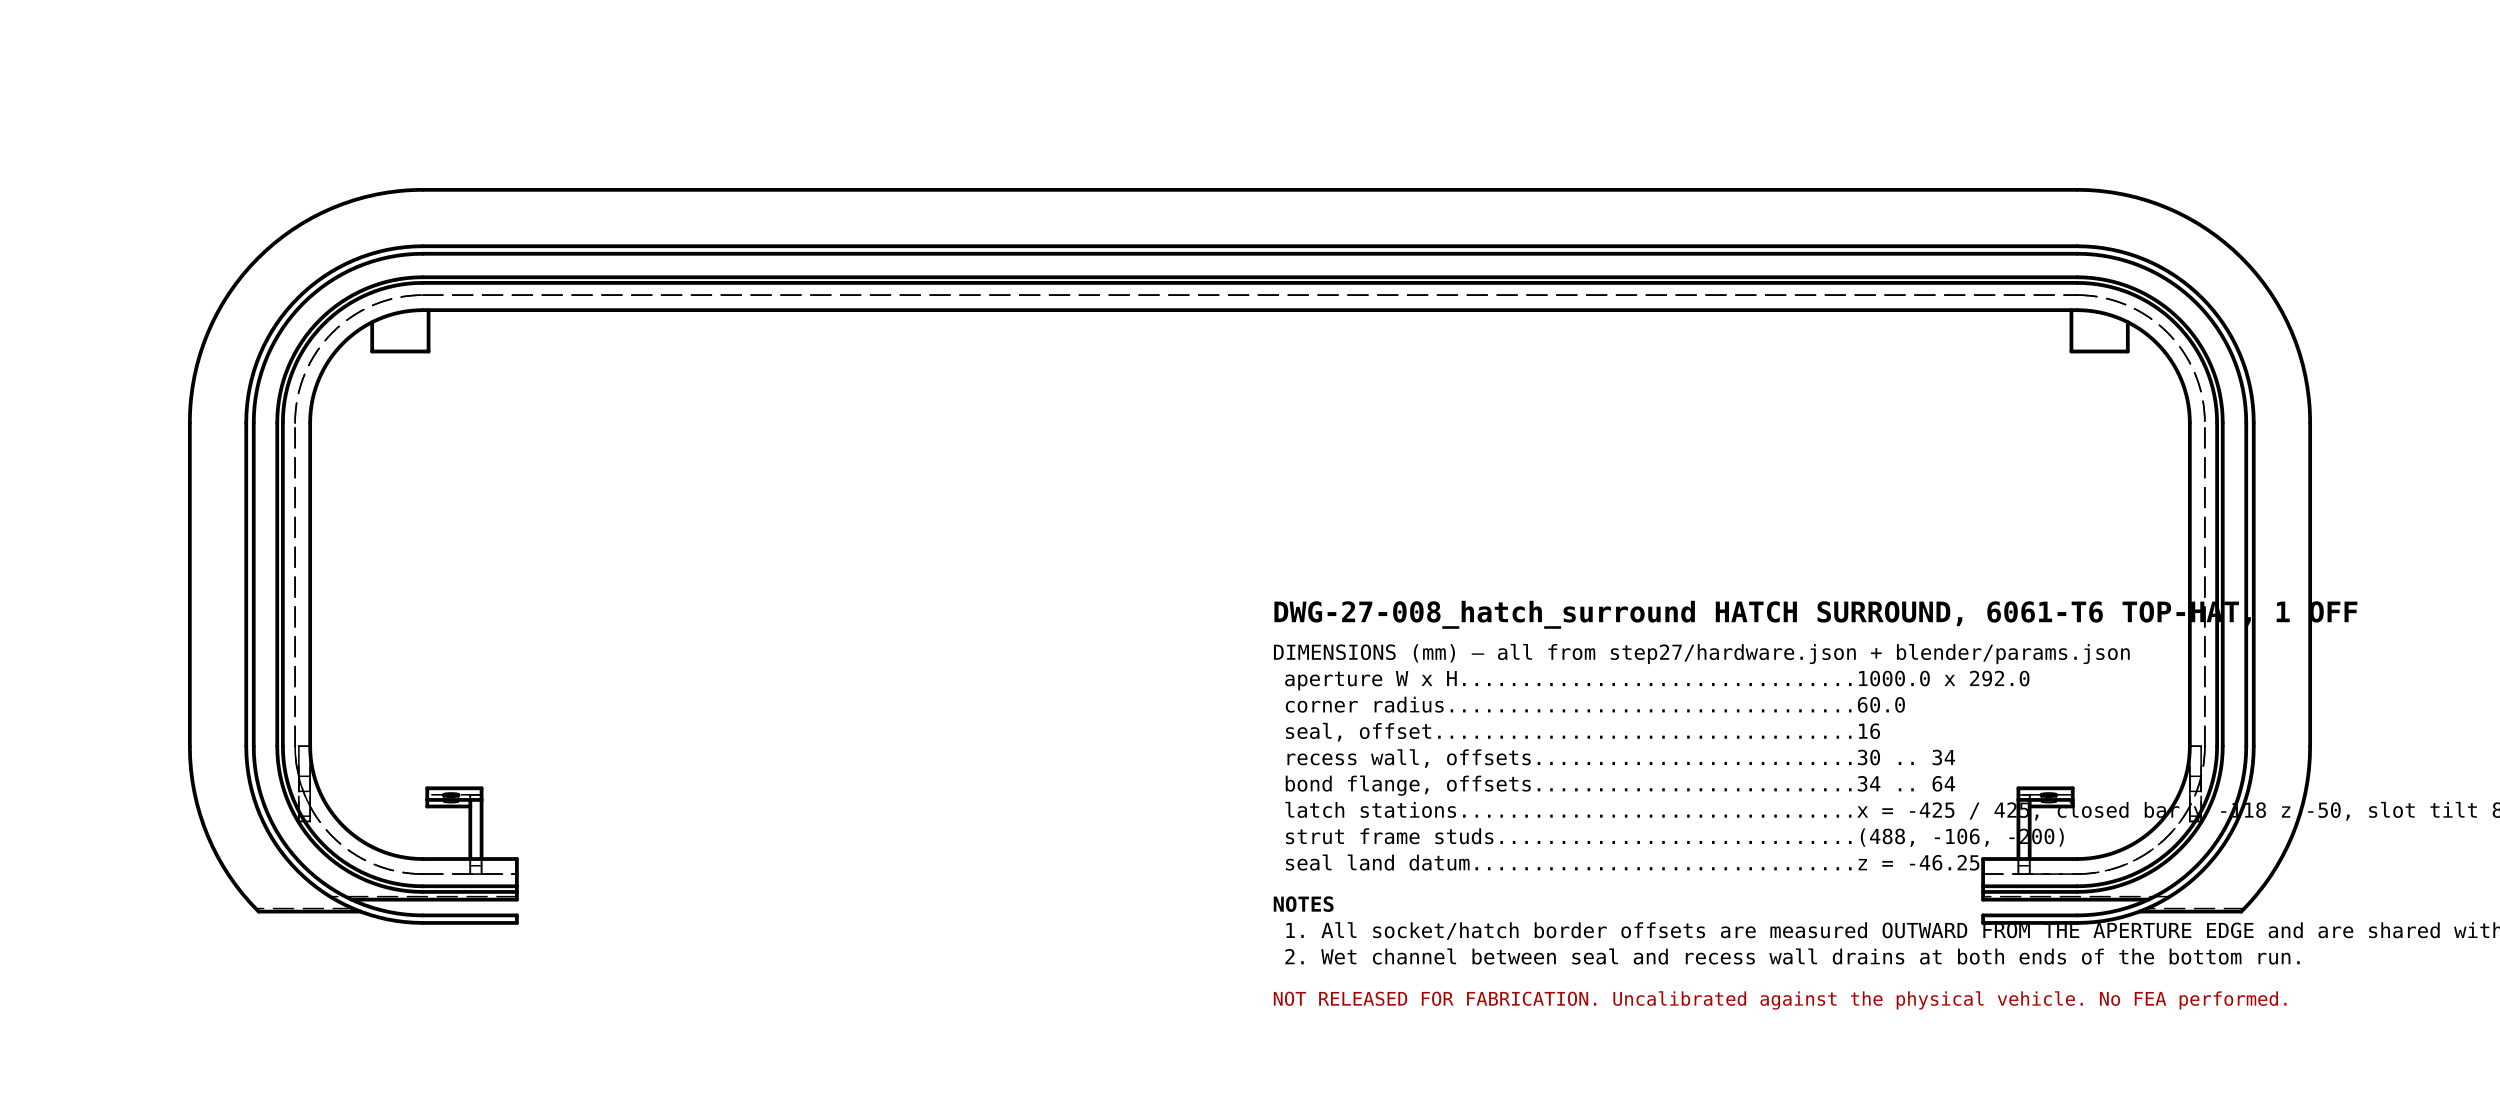
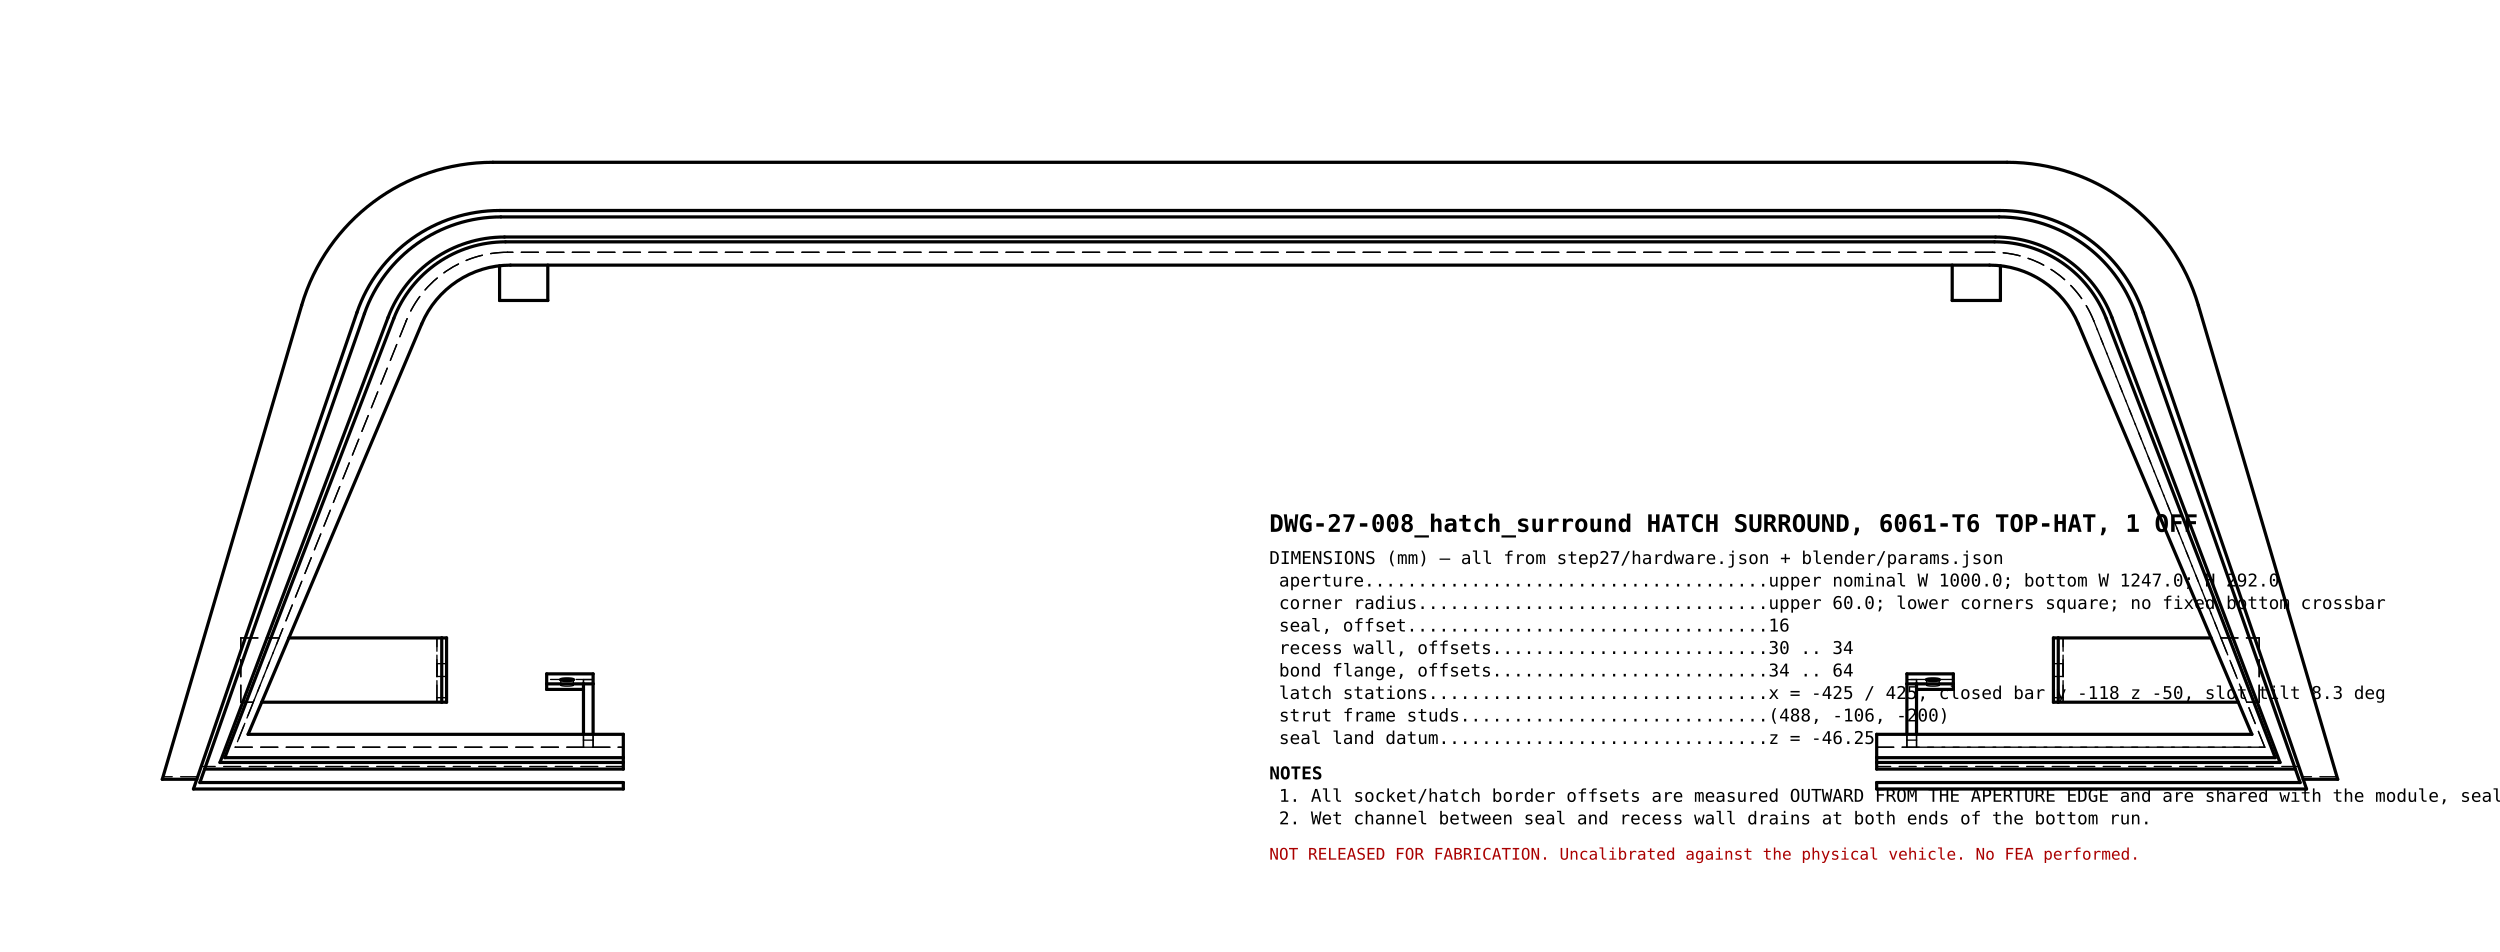
- <svg xmlns="http://www.w3.org/2000/svg" width="399.0mm" height="177.6mm" viewBox="-665.0 -311.0 1330.0 592.0" version="1.1">
+ <svg xmlns="http://www.w3.org/2000/svg" width="466.743mm" height="177.6mm" viewBox="-777.906 -311.0 1555.812 592.0" version="1.1">
  <g transform="scale(1,-1)" stroke-linecap="round">
    <g fill="none" stroke="rgb(0,0,0)" stroke-width="2.0" id="outline">
-       <line x1="477.95" y1="-167.607" x2="390.0" y2="-167.607" />
-       <line x1="527.39" y1="-173.971" x2="473.122" y2="-173.971" />
-       <line x1="390.0" y1="-180.0" x2="440.0" y2="-180.0" />
+       <line x1="-555.783" y1="116.502" x2="-657.5" y2="-180.0" />
+       <path d="M -466.87,180.0 A 94.0,94.0 0.0 0,1 -555.783,116.502" />
+       <line x1="466.87" y1="180.0" x2="-466.87" y2="180.0" />
+       <path d="M 555.783,116.502 A 94.0,94.0 0.0 0,1 466.87,180.0" />
+       <line x1="657.5" y1="-180.0" x2="555.783" y2="116.502" />
+       <line x1="390.0" y1="-180.0" x2="657.5" y2="-180.0" />
+       <line x1="390.0" y1="-180.0" x2="390.0" y2="-176.0" />
+       <line x1="653.5" y1="-176.0" x2="390.0" y2="-176.0" />
+       <line x1="551.123" y1="115.796" x2="653.5" y2="-176.0" />
+       <path d="M 466.198,176.0 A 90.0,90.0 0.0 0,0 551.123,115.796" />
+       <line x1="-466.198" y1="176.0" x2="466.198" y2="176.0" />
+       <path d="M -551.123,115.796 A 90.0,90.0 0.0 0,0 -466.198,176.0" />
+       <line x1="-653.5" y1="-176.0" x2="-551.123" y2="115.796" />
+       <line x1="-390.0" y1="-176.0" x2="-653.5" y2="-176.0" />
+       <line x1="-390.0" y1="-180.0" x2="-390.0" y2="-176.0" />
+       <line x1="-657.5" y1="-180.0" x2="-390.0" y2="-180.0" />
+       <line x1="650.555" y1="-167.607" x2="390.0" y2="-167.607" />
+       <line x1="676.906" y1="-173.971" x2="655.432" y2="-173.971" />
+       <line x1="-655.432" y1="-173.971" x2="-676.906" y2="-173.971" />
+       <line x1="-390.0" y1="-167.607" x2="-650.555" y2="-167.607" />
+       <path d="M -590.176,120.981 A 124.0,124.0 180.0 0,0 -471.212,210.0" />
+       <line x1="471.212" y1="210.0" x2="-471.212" y2="210.0" />
+       <path d="M 471.212,210.0 A 124.0,124.0 180.0 0,0 590.176,120.981" />
+       <line x1="676.906" y1="-173.971" x2="590.176" y2="120.981" />
+       <line x1="-590.176" y1="120.981" x2="-676.906" y2="-173.971" />
      <line x1="390.0" y1="-167.607" x2="390.0" y2="-163.5" />
+       <line x1="-390.0" y1="-167.607" x2="-390.0" y2="-163.5" />
      <line x1="390.0" y1="-163.5" x2="390.0" y2="-160.5" />
      <line x1="390.0" y1="-160.5" x2="390.0" y2="-146.0" />
-       <line x1="-390.0" y1="-167.607" x2="-390.0" y2="-163.5" />
      <line x1="-390.0" y1="-163.5" x2="-390.0" y2="-160.5" />
      <line x1="-390.0" y1="-160.5" x2="-390.0" y2="-146.0" />
-       <line x1="-473.122" y1="-173.971" x2="-527.39" y2="-173.971" />
-       <line x1="-390.0" y1="-167.607" x2="-477.95" y2="-167.607" />
-       <line x1="-440.0" y1="-180.0" x2="-390.0" y2="-180.0" />
-       <line x1="-564.0" y1="-86.0" x2="-564.0" y2="86.0" />
-       <path d="M -564.0,86.0 A 124.0,124.0 180.0 0,0 -440.0,210.0" />
-       <line x1="-440.0" y1="210.0" x2="440.0" y2="210.0" />
-       <path d="M 440.0,210.0 A 124.0,124.0 180.0 0,0 564.0,86.0" />
-       <line x1="564.0" y1="-86.0" x2="564.0" y2="86.0" />
-       <path d="M 564.0,-86.0 A 124.0,124.0 180.0 0,0 527.39,-173.971" />
-       <path d="M -527.39,-173.971 A 124.0,124.0 180.0 0,0 -564.0,-86.0" />
-       <line x1="390.0" y1="-180.0" x2="390.0" y2="-176.0" />
-       <line x1="440.0" y1="-176.0" x2="390.0" y2="-176.0" />
-       <path d="M 530.0,-86.0 A 90.0,90.0 0.0 0,0 440.0,-176.0" />
-       <path d="M 440.0,-180.0 A 94.0,94.0 0.0 0,1 534.0,-86.0" />
-       <line x1="-534.0" y1="-86.0" x2="-534.0" y2="86.0" />
-       <path d="M -440.0,180.0 A 94.0,94.0 0.0 0,1 -534.0,86.0" />
-       <line x1="-440.0" y1="180.0" x2="440.0" y2="180.0" />
-       <path d="M 534.0,86.0 A 94.0,94.0 0.0 0,1 440.0,180.0" />
-       <line x1="534.0" y1="-86.0" x2="534.0" y2="86.0" />
-       <line x1="530.0" y1="86.0" x2="530.0" y2="-86.0" />
-       <path d="M 440.0,176.0 A 90.0,90.0 0.0 0,0 530.0,86.0" />
-       <line x1="440.0" y1="176.0" x2="-440.0" y2="176.0" />
-       <path d="M -530.0,86.0 A 90.0,90.0 0.0 0,0 -440.0,176.0" />
-       <line x1="-530.0" y1="86.0" x2="-530.0" y2="-86.0" />
-       <path d="M -440.0,-176.0 A 90.0,90.0 0.0 0,0 -530.0,-86.0" />
-       <line x1="-390.0" y1="-176.0" x2="-440.0" y2="-176.0" />
-       <line x1="-390.0" y1="-180.0" x2="-390.0" y2="-176.0" />
-       <path d="M -534.0,-86.0 A 94.0,94.0 0.0 0,1 -440.0,-180.0" />
-       <line x1="390.0" y1="-163.5" x2="440.0" y2="-163.5" />
-       <line x1="-517.5" y1="-86.0" x2="-517.5" y2="86.0" />
-       <path d="M -440.0,163.5 A 77.5,77.5 0.0 0,1 -517.5,86.0" />
-       <line x1="-440.0" y1="163.5" x2="440.0" y2="163.5" />
-       <path d="M 517.5,86.0 A 77.5,77.5 0.0 0,1 440.0,163.5" />
-       <line x1="517.5" y1="-86.0" x2="517.5" y2="86.0" />
-       <path d="M 440.0,-163.5 A 77.5,77.5 0.0 0,1 517.5,-86.0" />
-       <line x1="440.0" y1="-160.5" x2="390.0" y2="-160.5" />
-       <path d="M 514.5,-86.0 A 74.5,74.5 0.0 0,0 440.0,-160.5" />
-       <line x1="514.5" y1="86.0" x2="514.5" y2="-86.0" />
-       <path d="M 440.0,160.5 A 74.5,74.5 0.0 0,0 514.5,86.0" />
-       <line x1="440.0" y1="160.5" x2="-440.0" y2="160.5" />
-       <path d="M -514.5,86.0 A 74.5,74.5 0.0 0,0 -440.0,160.5" />
-       <line x1="-514.5" y1="86.0" x2="-514.5" y2="-86.0" />
-       <path d="M -440.0,-160.5 A 74.5,74.5 0.0 0,0 -514.5,-86.0" />
-       <line x1="-390.0" y1="-160.5" x2="-440.0" y2="-160.5" />
-       <line x1="-440.0" y1="-163.5" x2="-390.0" y2="-163.5" />
-       <path d="M -517.5,-86.0 A 77.5,77.5 0.0 0,1 -440.0,-163.5" />
-       <line x1="440.0" y1="-146.0" x2="390.0" y2="-146.0" />
-       <path d="M 500.0,-86.0 A 60.0,60.0 180.0 0,0 440.0,-146.0" />
-       <line x1="500.0" y1="86.0" x2="500.0" y2="-86.0" />
-       <path d="M 440.0,146.0 A 60.0,60.0 180.0 0,0 500.0,86.0" />
-       <line x1="440.0" y1="146.0" x2="-440.0" y2="146.0" />
-       <path d="M -500.0,86.0 A 60.0,60.0 180.0 0,0 -440.0,146.0" />
-       <line x1="-500.0" y1="86.0" x2="-500.0" y2="-86.0" />
-       <path d="M -440.0,-146.0 A 60.0,60.0 180.0 0,0 -500.0,-86.0" />
-       <line x1="-390.0" y1="-146.0" x2="-440.0" y2="-146.0" />
+       <line x1="390.0" y1="-163.5" x2="641.0" y2="-163.5" />
+       <line x1="641.0" y1="-163.5" x2="536.428" y2="113.382" />
+       <path d="M 536.428,113.382 A 77.5,77.5 0.0 0,1 463.927,163.5" />
+       <line x1="463.927" y1="163.5" x2="-463.927" y2="163.5" />
+       <path d="M -463.927,163.5 A 77.5,77.5 0.0 0,1 -536.428,113.382" />
+       <line x1="-536.428" y1="113.382" x2="-641.0" y2="-163.5" />
+       <line x1="-641.0" y1="-163.5" x2="-390.0" y2="-163.5" />
+       <line x1="638.0" y1="-160.5" x2="390.0" y2="-160.5" />
+       <line x1="532.871" y1="112.751" x2="638.0" y2="-160.5" />
+       <path d="M 463.339,160.5 A 74.5,74.5 0.0 0,0 532.871,112.751" />
+       <line x1="-463.339" y1="160.5" x2="463.339" y2="160.5" />
+       <path d="M -532.871,112.751 A 74.5,74.5 0.0 0,0 -463.339,160.5" />
+       <line x1="-638.0" y1="-160.5" x2="-532.871" y2="112.751" />
+       <line x1="-390.0" y1="-160.5" x2="-638.0" y2="-160.5" />
+       <line x1="623.5" y1="-146.0" x2="390.0" y2="-146.0" />
+       <line x1="515.492" y1="109.372" x2="623.5" y2="-146.0" />
+       <path d="M 460.231,146.0 A 60.0,60.0 180.0 0,0 515.492,109.372" />
+       <line x1="-460.231" y1="146.0" x2="460.231" y2="146.0" />
+       <path d="M -515.492,109.372 A 60.0,60.0 180.0 0,0 -460.231,146.0" />
+       <line x1="-623.5" y1="-146.0" x2="-515.492" y2="109.372" />
+       <line x1="-390.0" y1="-146.0" x2="-623.5" y2="-146.0" />
      <line x1="408.8" y1="-108.377" x2="408.8" y2="-114.573" />
      <line x1="408.8" y1="-114.573" x2="408.8" y2="-146.0" />
+       <line x1="414.8" y1="-114.573" x2="408.8" y2="-114.573" />
      <line x1="414.8" y1="-114.573" x2="414.8" y2="-146.0" />
      <line x1="-414.8" y1="-114.573" x2="-414.8" y2="-146.0" />
      <line x1="-408.8" y1="-108.377" x2="-408.8" y2="-114.573" />
      <line x1="-408.8" y1="-114.573" x2="-408.8" y2="-146.0" />
-       <line x1="414.8" y1="-114.573" x2="408.8" y2="-114.573" />
+       <line x1="-408.8" y1="-114.573" x2="-414.8" y2="-114.573" />
+       <line x1="503.0" y1="-126.0" x2="615.041" y2="-126.0" />
+       <line x1="500.0" y1="-126.0" x2="503.0" y2="-126.0" />
+       <line x1="503.0" y1="-86.0" x2="598.123" y2="-86.0" />
+       <line x1="503.0" y1="-126.0" x2="503.0" y2="-86.0" />
+       <line x1="500.0" y1="-86.0" x2="503.0" y2="-86.0" />
+       <line x1="467.0" y1="124.0" x2="467.0" y2="145.617" />
+       <line x1="437.0" y1="124.0" x2="467.0" y2="124.0" />
+       <line x1="437.0" y1="124.0" x2="437.0" y2="146.0" />
+       <line x1="-437.0" y1="124.0" x2="-437.0" y2="146.0" />
+       <line x1="-467.0" y1="124.0" x2="-467.0" y2="145.617" />
+       <line x1="-467.0" y1="124.0" x2="-437.0" y2="124.0" />
+       <line x1="-598.123" y1="-86.0" x2="-503.0" y2="-86.0" />
+       <line x1="-503.0" y1="-86.0" x2="-500.0" y2="-86.0" />
+       <line x1="-503.0" y1="-126.0" x2="-503.0" y2="-86.0" />
+       <line x1="-615.041" y1="-126.0" x2="-503.0" y2="-126.0" />
+       <line x1="-503.0" y1="-126.0" x2="-500.0" y2="-126.0" />
      <line x1="408.8" y1="-108.377" x2="437.7" y2="-108.377" />
      <line x1="437.7" y1="-114.573" x2="414.8" y2="-114.573" />
      <line x1="437.7" y1="-108.377" x2="437.7" y2="-114.573" />
      <path d="M 421.1,-111.993 A 3.9,0.565 0.0 0,1 428.9,-111.993" />
      <path d="M 428.9,-111.993 A 3.9,0.565 0.0 0,1 421.1,-111.993" />
      <line x1="437.7" y1="-118.036" x2="414.8" y2="-118.036" />
      <line x1="437.7" y1="-118.036" x2="437.7" y2="-114.573" />
-       <line x1="467.0" y1="124.0" x2="467.0" y2="139.582" />
-       <line x1="437.0" y1="124.0" x2="467.0" y2="124.0" />
-       <line x1="437.0" y1="124.0" x2="437.0" y2="146.0" />
-       <line x1="-437.0" y1="124.0" x2="-437.0" y2="146.0" />
-       <line x1="-467.0" y1="124.0" x2="-437.0" y2="124.0" />
-       <line x1="-467.0" y1="124.0" x2="-467.0" y2="139.582" />
      <line x1="-414.8" y1="-118.036" x2="-437.7" y2="-118.036" />
-       <line x1="-408.8" y1="-114.573" x2="-414.8" y2="-114.573" />
      <line x1="-437.7" y1="-118.036" x2="-437.7" y2="-114.573" />
      <line x1="-414.8" y1="-114.573" x2="-437.7" y2="-114.573" />
      <line x1="-437.7" y1="-108.377" x2="-408.8" y2="-108.377" />
      <line x1="-437.7" y1="-108.377" x2="-437.7" y2="-114.573" />
      <path d="M -428.9,-111.993 A 3.9,0.565 0.0 0,1 -421.1,-111.993" />
      <path d="M -421.1,-111.993 A 3.9,0.565 0.0 0,1 -428.9,-111.993" />
+       <line x1="500.0" y1="-126.0" x2="500.0" y2="-86.0" />
+       <line x1="-500.0" y1="-126.0" x2="-500.0" y2="-86.0" />
    </g>
    <g fill="none" stroke="rgb(0,0,0)" stroke-width="0.833" id="hidden" stroke-dasharray="10.583 5.292">
-       <line x1="-534.0" y1="-86.0" x2="-534.0" y2="86.0" />
-       <line x1="-534.0" y1="-86.0" x2="-534.0" y2="86.0" />
-       <path d="M -440.0,180.0 A 94.0,94.0 0.0 0,1 -534.0,86.0" />
-       <line x1="-440.0" y1="180.0" x2="440.0" y2="180.0" />
-       <path d="M 534.0,86.0 A 94.0,94.0 0.0 0,1 440.0,180.0" />
-       <line x1="534.0" y1="-86.0" x2="534.0" y2="86.0" />
-       <path d="M 489.356,-166 A 94.0,94.0 0.0 0,1 534.0,-86.0" />
-       <line x1="489.356" y1="-166" x2="390.0" y2="-166" />
+       <line x1="-555.783" y1="116.502" x2="-655.432" y2="-173.971" />
+       <line x1="-655.432" y1="-173.971" x2="-657.5" y2="-180.0" />
+       <path d="M -555.783,116.502 A 94.0,94.0 0.0 0,0 -466.87,180.0" />
+       <line x1="466.87" y1="180.0" x2="-466.87" y2="180.0" />
+       <path d="M 466.87,180.0 A 94.0,94.0 0.0 0,0 555.783,116.502" />
+       <line x1="655.432" y1="-173.971" x2="555.783" y2="116.502" />
+       <line x1="657.5" y1="-180.0" x2="655.432" y2="-173.971" />
+       <line x1="390.0" y1="-176.0" x2="390.0" y2="-180.0" />
+       <line x1="390.0" y1="-176.0" x2="653.5" y2="-176.0" />
+       <line x1="653.5" y1="-176.0" x2="650.555" y2="-167.607" />
+       <line x1="390.0" y1="-166" x2="390.0" y2="-167.607" />
+       <line x1="652.697" y1="-166" x2="390.0" y2="-166" />
+       <line x1="654.88" y1="-172.363" x2="652.697" y2="-166" />
+       <line x1="676.433" y1="-172.363" x2="654.88" y2="-172.363" />
+       <line x1="676.906" y1="-173.971" x2="676.433" y2="-172.363" />
+       <line x1="551.123" y1="115.796" x2="650.555" y2="-167.607" />
+       <path d="M 466.198,176.0 A 90.0,90.0 0.0 0,0 551.123,115.796" />
+       <line x1="-466.198" y1="176.0" x2="466.198" y2="176.0" />
+       <path d="M -551.123,115.796 A 90.0,90.0 0.0 0,0 -466.198,176.0" />
+       <line x1="-650.555" y1="-167.607" x2="-551.123" y2="115.796" />
+       <line x1="-650.555" y1="-167.607" x2="-653.5" y2="-176.0" />
+       <line x1="-653.5" y1="-176.0" x2="-390.0" y2="-176.0" />
+       <line x1="-390.0" y1="-176.0" x2="-390.0" y2="-180.0" />
+       <line x1="-676.433" y1="-172.363" x2="-676.906" y2="-173.971" />
+       <line x1="-654.88" y1="-172.363" x2="-676.433" y2="-172.363" />
+       <line x1="-652.697" y1="-166" x2="-654.88" y2="-172.363" />
+       <line x1="-390.0" y1="-166" x2="-652.697" y2="-166" />
+       <line x1="-390.0" y1="-166" x2="-390.0" y2="-167.607" />
+       <line x1="390.0" y1="-163.5" x2="641.0" y2="-163.5" />
+       <line x1="641.0" y1="-163.5" x2="536.428" y2="113.382" />
+       <path d="M 536.428,113.382 A 77.5,77.5 0.0 0,1 463.927,163.5" />
+       <line x1="463.927" y1="163.5" x2="-463.927" y2="163.5" />
+       <path d="M -463.927,163.5 A 77.5,77.5 0.0 0,1 -536.428,113.382" />
+       <line x1="-536.428" y1="113.382" x2="-641.0" y2="-163.5" />
+       <line x1="-641.0" y1="-163.5" x2="-390.0" y2="-163.5" />
+       <line x1="390.0" y1="-154.0" x2="390.0" y2="-146.0" />
      <line x1="390.0" y1="-166" x2="390.0" y2="-154.0" />
-       <line x1="390.0" y1="-154.0" x2="440.0" y2="-154.0" />
-       <path d="M 508.0,-86.0 A 68.0,68.0 180.0 0,0 440.0,-154.0" />
-       <line x1="508.0" y1="-86.0" x2="508.0" y2="86.0" />
-       <path d="M 440.0,154.0 A 68.0,68.0 180.0 0,0 508.0,86.0" />
-       <line x1="-440.0" y1="154.0" x2="440.0" y2="154.0" />
-       <path d="M -508.0,86.0 A 68.0,68.0 180.0 0,0 -440.0,154.0" />
-       <line x1="-508.0" y1="-86.0" x2="-508.0" y2="86.0" />
-       <path d="M -440.0,-154.0 A 68.0,68.0 180.0 0,0 -508.0,-86.0" />
-       <line x1="-440.0" y1="-154.0" x2="-390.0" y2="-154.0" />
+       <path d="M -466.87,180.0 A 94.0,94.0 0.0 0,1 -555.783,116.502" />
+       <line x1="466.87" y1="180.0" x2="-466.87" y2="180.0" />
+       <path d="M 555.783,116.502 A 94.0,94.0 0.0 0,1 466.87,180.0" />
+       <line x1="652.697" y1="-166" x2="555.783" y2="116.502" />
+       <line x1="390.0" y1="-154.0" x2="631.5" y2="-154.0" />
+       <line x1="631.5" y1="-154.0" x2="525.119" y2="111.308" />
+       <path d="M 525.119,111.308 A 68.0,68.0 0.0 0,1 462.003,154.0" />
+       <line x1="462.003" y1="154.0" x2="-462.003" y2="154.0" />
+       <path d="M -462.003,154.0 A 68.0,68.0 0.0 0,1 -525.119,111.308" />
+       <line x1="-525.119" y1="111.308" x2="-631.5" y2="-154.0" />
+       <line x1="-631.5" y1="-154.0" x2="-390.0" y2="-154.0" />
      <line x1="-390.0" y1="-166" x2="-390.0" y2="-154.0" />
-       <line x1="-390.0" y1="-166" x2="-489.356" y2="-166" />
-       <path d="M -534.0,-86.0 A 94.0,94.0 0.0 0,1 -489.356,-166" />
-       <path d="M -534.0,86.0 A 94.0,94.0 0.0 0,0 -440.0,180.0" />
-       <line x1="-564.0" y1="-86.0" x2="-564.0" y2="86.0" />
-       <path d="M -564.0,86.0 A 124.0,124.0 180.0 0,0 -440.0,210.0" />
-       <line x1="-440.0" y1="210.0" x2="440.0" y2="210.0" />
-       <path d="M 440.0,210.0 A 124.0,124.0 180.0 0,0 564.0,86.0" />
-       <line x1="564.0" y1="-86.0" x2="564.0" y2="86.0" />
-       <path d="M 564.0,-86.0 A 124.0,124.0 180.0 0,0 528.98,-172.363" />
-       <line x1="528.98" y1="-172.363" x2="477.113" y2="-172.363" />
-       <path d="M 534.0,-86.0 A 94.0,94.0 0.0 0,0 477.113,-172.363" />
-       <line x1="534.0" y1="-86.0" x2="534.0" y2="86.0" />
-       <path d="M 440.0,180.0 A 94.0,94.0 0.0 0,0 534.0,86.0" />
-       <line x1="-440.0" y1="180.0" x2="440.0" y2="180.0" />
-       <path d="M -477.113,-172.363 A 94.0,94.0 0.0 0,0 -534.0,-86.0" />
-       <line x1="-477.113" y1="-172.363" x2="-528.98" y2="-172.363" />
-       <path d="M -528.98,-172.363 A 124.0,124.0 180.0 0,0 -564.0,-86.0" />
-       <path d="M -489.356,-166 L -488.514,-166.513 L -487.666,-167.018 L -486.814,-167.514 L -485.956,-168.001 L -485.092,-168.478 L -484.224,-168.947 L -483.352,-169.407 L -482.474,-169.857 L -481.591,-170.298 L -480.704,-170.73 L -479.813,-171.152 L -478.917,-171.565 L -478.017,-171.969 L -477.113,-172.363" />
-       <path d="M 477.113,-172.363 L 478.017,-171.969 L 478.917,-171.565 L 479.813,-171.152 L 480.704,-170.73 L 481.591,-170.298 L 482.474,-169.857 L 483.352,-169.407 L 484.224,-168.947 L 485.092,-168.478 L 485.956,-168.001 L 486.814,-167.514 L 487.666,-167.018 L 488.514,-166.513 L 489.356,-166" />
-       <line x1="390.0" y1="-176.0" x2="390.0" y2="-180.0" />
-       <line x1="390.0" y1="-176.0" x2="440.0" y2="-176.0" />
-       <path d="M 440.0,-176.0 L 442.798,-175.957 L 445.593,-175.826 L 448.383,-175.609 L 451.164,-175.305 L 453.935,-174.915 L 456.692,-174.438 L 459.434,-173.877 L 462.156,-173.23 L 464.857,-172.499 L 467.534,-171.685 L 470.185,-170.787 L 472.806,-169.808 L 475.395,-168.748 L 477.95,-167.607" />
-       <line x1="390.0" y1="-166" x2="390.0" y2="-167.607" />
-       <path d="M 527.39,-173.971 Q 528.192,-173.175 528.98,-172.363" />
-       <path d="M 440.0,-180.0 L 442.418,-179.969 L 444.833,-179.876 L 447.246,-179.72 L 449.654,-179.503 L 452.056,-179.224 L 454.449,-178.883 L 456.833,-178.481 L 459.206,-178.017 L 461.566,-177.493 L 463.912,-176.908 L 466.242,-176.263 L 468.555,-175.558 L 470.849,-174.794 L 473.122,-173.971" />
-       <line x1="390.0" y1="-154.0" x2="390.0" y2="-146.0" />
+       <line x1="-555.783" y1="116.502" x2="-652.697" y2="-166" />
+       <line x1="654.88" y1="-172.363" x2="555.783" y2="116.502" />
+       <path d="M -590.176,120.981 A 124.0,124.0 180.0 0,0 -471.212,210.0" />
+       <line x1="471.212" y1="210.0" x2="-471.212" y2="210.0" />
+       <path d="M 471.212,210.0 A 124.0,124.0 180.0 0,0 590.176,120.981" />
+       <line x1="676.433" y1="-172.363" x2="590.176" y2="120.981" />
+       <path d="M 466.87,180.0 A 94.0,94.0 0.0 0,0 555.783,116.502" />
+       <line x1="466.87" y1="180.0" x2="-466.87" y2="180.0" />
+       <path d="M -555.783,116.502 A 94.0,94.0 0.0 0,0 -466.87,180.0" />
+       <line x1="-555.783" y1="116.502" x2="-654.88" y2="-172.363" />
+       <line x1="-590.176" y1="120.981" x2="-676.433" y2="-172.363" />
+       <line x1="-390.0" y1="-154.0" x2="-390.0" y2="-146.0" />
+       <line x1="638.0" y1="-160.5" x2="390.0" y2="-160.5" />
+       <line x1="532.871" y1="112.751" x2="638.0" y2="-160.5" />
+       <line x1="-390.0" y1="-160.5" x2="-638.0" y2="-160.5" />
+       <line x1="-638.0" y1="-160.5" x2="-532.871" y2="112.751" />
+       <path d="M -532.871,112.751 A 74.5,74.5 0.0 0,0 -463.339,160.5" />
+       <line x1="-463.339" y1="160.5" x2="463.339" y2="160.5" />
+       <path d="M 463.339,160.5 A 74.5,74.5 0.0 0,0 532.871,112.751" />
+       <line x1="408.8" y1="-146.0" x2="390.0" y2="-146.0" />
+       <line x1="414.8" y1="-146.0" x2="408.8" y2="-146.0" />
+       <line x1="623.5" y1="-146.0" x2="414.8" y2="-146.0" />
+       <line x1="408.8" y1="-146.0" x2="408.8" y2="-154.0" />
      <line x1="390.0" y1="-154.0" x2="408.8" y2="-154.0" />
      <line x1="408.8" y1="-154.0" x2="414.8" y2="-154.0" />
-       <line x1="414.8" y1="-154.0" x2="440.0" y2="-154.0" />
-       <path d="M 508.0,-86.0 A 68.0,68.0 180.0 0,0 506.0,-102.371" />
-       <path d="M 506.0,-102.371 A 68.0,68.0 180.0 0,0 500.0,-118.0" />
-       <path d="M 500.0,-118.0 A 68.0,68.0 180.0 0,0 440.0,-154.0" />
-       <line x1="508.0" y1="-86.0" x2="508.0" y2="86.0" />
-       <path d="M 440.0,154.0 A 68.0,68.0 180.0 0,0 508.0,86.0" />
-       <line x1="-440.0" y1="154.0" x2="440.0" y2="154.0" />
-       <path d="M -508.0,86.0 A 68.0,68.0 180.0 0,0 -440.0,154.0" />
-       <line x1="-508.0" y1="-86.0" x2="-508.0" y2="86.0" />
-       <path d="M -440.0,-154.0 A 68.0,68.0 180.0 0,0 -500.0,-118.0" />
-       <path d="M -500.0,-118.0 A 68.0,68.0 180.0 0,0 -506.0,-102.371" />
-       <path d="M -506.0,-102.371 A 68.0,68.0 180.0 0,0 -508.0,-86.0" />
-       <line x1="-440.0" y1="-154.0" x2="-414.8" y2="-154.0" />
+       <line x1="414.8" y1="-154.0" x2="631.5" y2="-154.0" />
+       <line x1="631.5" y1="-154.0" x2="620.273" y2="-126.0" />
+       <line x1="620.273" y1="-126.0" x2="604.234" y2="-86.0" />
+       <line x1="604.234" y1="-86.0" x2="525.119" y2="111.308" />
+       <path d="M 525.119,111.308 A 68.0,68.0 0.0 0,1 462.003,154.0" />
+       <line x1="462.003" y1="154.0" x2="-462.003" y2="154.0" />
+       <path d="M -462.003,154.0 A 68.0,68.0 0.0 0,1 -525.119,111.308" />
+       <line x1="-525.119" y1="111.308" x2="-604.234" y2="-86.0" />
+       <line x1="-604.234" y1="-86.0" x2="-620.273" y2="-126.0" />
+       <line x1="-620.273" y1="-126.0" x2="-631.5" y2="-154.0" />
+       <line x1="-631.5" y1="-154.0" x2="-414.8" y2="-154.0" />
      <line x1="-414.8" y1="-154.0" x2="-408.8" y2="-154.0" />
      <line x1="-408.8" y1="-154.0" x2="-390.0" y2="-154.0" />
-       <line x1="-390.0" y1="-166" x2="-390.0" y2="-167.607" />
-       <line x1="-390.0" y1="-154.0" x2="-390.0" y2="-146.0" />
-       <path d="M -473.122,-173.971 L -470.849,-174.794 L -468.555,-175.558 L -466.242,-176.263 L -463.912,-176.908 L -461.566,-177.493 L -459.206,-178.017 L -456.833,-178.481 L -454.449,-178.883 L -452.056,-179.224 L -449.654,-179.503 L -447.246,-179.72 L -444.833,-179.876 L -442.418,-179.969 L -440.0,-180.0" />
-       <path d="M -528.98,-172.363 Q -528.192,-173.175 -527.39,-173.971" />
-       <path d="M -477.95,-167.607 L -475.395,-168.748 L -472.806,-169.808 L -470.185,-170.787 L -467.534,-171.685 L -464.857,-172.499 L -462.156,-173.23 L -459.434,-173.877 L -456.692,-174.438 L -453.935,-174.915 L -451.164,-175.305 L -448.383,-175.609 L -445.593,-175.826 L -442.798,-175.957 L -440.0,-176.0" />
-       <line x1="-440.0" y1="-176.0" x2="-390.0" y2="-176.0" />
-       <line x1="-390.0" y1="-176.0" x2="-390.0" y2="-180.0" />
-       <path d="M 530.0,-86.0 A 90.0,90.0 0.0 0,0 477.95,-167.607" />
-       <path d="M -530.0,86.0 A 90.0,90.0 0.0 0,0 -440.0,176.0" />
-       <line x1="440.0" y1="176.0" x2="-440.0" y2="176.0" />
-       <path d="M 440.0,176.0 A 90.0,90.0 0.0 0,0 530.0,86.0" />
-       <line x1="530.0" y1="86.0" x2="530.0" y2="-86.0" />
-       <line x1="390.0" y1="-163.5" x2="440.0" y2="-163.5" />
-       <path d="M 440.0,-163.5 A 77.5,77.5 0.0 0,1 517.5,-86.0" />
-       <line x1="517.5" y1="-86.0" x2="517.5" y2="86.0" />
-       <path d="M 517.5,86.0 A 77.5,77.5 0.0 0,1 440.0,163.5" />
-       <line x1="-440.0" y1="163.5" x2="440.0" y2="163.5" />
-       <path d="M -440.0,163.5 A 77.5,77.5 0.0 0,1 -517.5,86.0" />
-       <line x1="-517.5" y1="-86.0" x2="-517.5" y2="86.0" />
-       <path d="M -517.5,-86.0 A 77.5,77.5 0.0 0,1 -440.0,-163.5" />
-       <line x1="-440.0" y1="-163.5" x2="-390.0" y2="-163.5" />
-       <path d="M -477.95,-167.607 A 90.0,90.0 0.0 0,0 -530.0,-86.0" />
-       <line x1="-530.0" y1="86.0" x2="-530.0" y2="-86.0" />
-       <path d="M 534.0,-86.0 A 94.0,94.0 0.0 0,0 473.122,-173.971" />
-       <line x1="534.0" y1="-86.0" x2="534.0" y2="86.0" />
-       <path d="M 440.0,180.0 A 94.0,94.0 0.0 0,0 534.0,86.0" />
-       <line x1="-440.0" y1="180.0" x2="440.0" y2="180.0" />
-       <path d="M -534.0,86.0 A 94.0,94.0 0.0 0,0 -440.0,180.0" />
-       <line x1="-534.0" y1="-86.0" x2="-534.0" y2="86.0" />
-       <path d="M -473.122,-173.971 A 94.0,94.0 0.0 0,0 -534.0,-86.0" />
-       <line x1="440.0" y1="-160.5" x2="390.0" y2="-160.5" />
-       <path d="M -514.5,86.0 A 74.5,74.5 0.0 0,0 -440.0,160.5" />
-       <line x1="440.0" y1="160.5" x2="-440.0" y2="160.5" />
-       <path d="M 440.0,160.5 A 74.5,74.5 0.0 0,0 514.5,86.0" />
-       <line x1="514.5" y1="86.0" x2="514.5" y2="-86.0" />
-       <path d="M 514.5,-86.0 A 74.5,74.5 0.0 0,0 440.0,-160.5" />
-       <line x1="-390.0" y1="-160.5" x2="-440.0" y2="-160.5" />
-       <path d="M -440.0,-160.5 A 74.5,74.5 0.0 0,0 -514.5,-86.0" />
-       <line x1="-514.5" y1="86.0" x2="-514.5" y2="-86.0" />
-       <line x1="408.8" y1="-146.0" x2="390.0" y2="-146.0" />
-       <line x1="414.8" y1="-146.0" x2="408.8" y2="-146.0" />
-       <line x1="440.0" y1="-146.0" x2="414.8" y2="-146.0" />
-       <line x1="408.8" y1="-146.0" x2="408.8" y2="-154.0" />
+       <line x1="-414.8" y1="-146.0" x2="-623.5" y2="-146.0" />
+       <line x1="-408.8" y1="-146.0" x2="-414.8" y2="-146.0" />
+       <line x1="-390.0" y1="-146.0" x2="-408.8" y2="-146.0" />
+       <line x1="-408.8" y1="-146.0" x2="-408.8" y2="-154.0" />
+       <line x1="615.041" y1="-126.0" x2="623.5" y2="-146.0" />
+       <line x1="615.041" y1="-126.0" x2="598.123" y2="-86.0" />
+       <line x1="515.492" y1="109.372" x2="598.123" y2="-86.0" />
+       <path d="M 460.231,146.0 A 60.0,60.0 180.0 0,0 467.0,145.617" />
+       <path d="M 467.0,145.617 A 60.0,60.0 180.0 0,0 515.492,109.372" />
+       <line x1="437.0" y1="146.0" x2="460.231" y2="146.0" />
+       <line x1="-437.0" y1="146.0" x2="437.0" y2="146.0" />
+       <line x1="-460.231" y1="146.0" x2="-437.0" y2="146.0" />
+       <path d="M -515.492,109.372 A 60.0,60.0 180.0 0,0 -467.0,145.617" />
+       <path d="M -467.0,145.617 A 60.0,60.0 180.0 0,0 -460.231,146.0" />
+       <line x1="-598.123" y1="-86.0" x2="-515.492" y2="109.372" />
+       <line x1="-598.123" y1="-86.0" x2="-615.041" y2="-126.0" />
+       <line x1="-623.5" y1="-146.0" x2="-615.041" y2="-126.0" />
      <line x1="408.8" y1="-111.84" x2="408.8" y2="-108.377" />
      <line x1="408.8" y1="-154.0" x2="408.8" y2="-149.584" />
      <line x1="408.8" y1="-149.584" x2="408.8" y2="-111.914" />
      <line x1="408.8" y1="-111.84" x2="408.8" y2="-111.914" />
-       <line x1="414.8" y1="-149.584" x2="408.8" y2="-149.584" />
-       <line x1="414.8" y1="-149.584" x2="414.8" y2="-154.0" />
      <line x1="414.8" y1="-118.036" x2="414.8" y2="-111.914" />
      <line x1="414.8" y1="-149.584" x2="414.8" y2="-111.914" />
+       <line x1="414.8" y1="-149.584" x2="414.8" y2="-154.0" />
      <line x1="414.8" y1="-154.0" x2="414.8" y2="-146.0" />
      <line x1="414.8" y1="-118.036" x2="414.8" y2="-114.573" />
-       <path d="M 500.0,-86.0 A 60.0,60.0 180.0 0,0 440.0,-146.0" />
-       <line x1="500.0" y1="-118.0" x2="500.0" y2="-86.0" />
-       <line x1="506.0" y1="-102.371" x2="506.0" y2="-86.0" />
-       <line x1="500.0" y1="-86.0" x2="506.0" y2="-86.0" />
-       <line x1="500.0" y1="86.0" x2="500.0" y2="-86.0" />
-       <path d="M 467.0,139.582 A 60.0,60.0 180.0 0,0 500.0,86.0" />
-       <line x1="467.0" y1="124.0" x2="467.0" y2="139.582" />
+       <line x1="506.0" y1="-126.0" x2="615.041" y2="-126.0" />
+       <line x1="506.0" y1="-126.0" x2="506.0" y2="-86.0" />
+       <line x1="506.0" y1="-86.0" x2="598.123" y2="-86.0" />
+       <line x1="467.0" y1="124.0" x2="467.0" y2="145.617" />
      <line x1="437.0" y1="124.0" x2="467.0" y2="124.0" />
      <line x1="437.0" y1="124.0" x2="437.0" y2="146.0" />
-       <line x1="437.0" y1="146.0" x2="-437.0" y2="146.0" />
      <line x1="-437.0" y1="124.0" x2="-437.0" y2="146.0" />
      <line x1="-467.0" y1="124.0" x2="-437.0" y2="124.0" />
-       <line x1="-467.0" y1="124.0" x2="-467.0" y2="139.582" />
-       <path d="M -500.0,86.0 A 60.0,60.0 180.0 0,0 -467.0,139.582" />
-       <line x1="-500.0" y1="86.0" x2="-500.0" y2="-86.0" />
-       <line x1="-506.0" y1="-86.0" x2="-500.0" y2="-86.0" />
-       <line x1="-506.0" y1="-102.371" x2="-506.0" y2="-86.0" />
-       <line x1="500.0" y1="-126.0" x2="500.0" y2="-118.0" />
-       <line x1="506.0" y1="-126.0" x2="506.0" y2="-102.371" />
-       <line x1="500.0" y1="-126.0" x2="506.0" y2="-126.0" />
-       <line x1="-500.0" y1="-118.0" x2="-500.0" y2="-86.0" />
-       <path d="M -440.0,-146.0 A 60.0,60.0 180.0 0,0 -500.0,-86.0" />
-       <line x1="-414.8" y1="-146.0" x2="-440.0" y2="-146.0" />
+       <line x1="-467.0" y1="124.0" x2="-467.0" y2="145.617" />
+       <line x1="-598.123" y1="-86.0" x2="-506.0" y2="-86.0" />
+       <line x1="-506.0" y1="-126.0" x2="-506.0" y2="-86.0" />
+       <line x1="-615.041" y1="-126.0" x2="-506.0" y2="-126.0" />
      <line x1="-414.8" y1="-154.0" x2="-414.8" y2="-146.0" />
-       <line x1="-506.0" y1="-126.0" x2="-506.0" y2="-102.371" />
-       <line x1="-500.0" y1="-126.0" x2="-500.0" y2="-118.0" />
-       <line x1="-506.0" y1="-126.0" x2="-500.0" y2="-126.0" />
+       <line x1="-628.041" y1="-126.0" x2="-620.273" y2="-126.0" />
+       <line x1="-628.041" y1="-126.0" x2="-628.041" y2="-86.0" />
+       <line x1="-628.041" y1="-86.0" x2="-604.234" y2="-86.0" />
+       <line x1="604.234" y1="-86.0" x2="628.041" y2="-86.0" />
+       <line x1="628.041" y1="-126.0" x2="628.041" y2="-86.0" />
+       <line x1="620.273" y1="-126.0" x2="628.041" y2="-126.0" />
+       <line x1="414.8" y1="-149.584" x2="408.8" y2="-149.584" />
+       <line x1="620.273" y1="-126.0" x2="628.041" y2="-126.0" />
+       <line x1="604.234" y1="-86.0" x2="628.041" y2="-86.0" />
+       <line x1="628.041" y1="-126.0" x2="628.041" y2="-86.0" />
+       <line x1="-628.041" y1="-86.0" x2="-604.234" y2="-86.0" />
+       <line x1="-628.041" y1="-126.0" x2="-620.273" y2="-126.0" />
+       <line x1="-628.041" y1="-126.0" x2="-628.041" y2="-86.0" />
      <line x1="-414.8" y1="-118.036" x2="-414.8" y2="-111.914" />
      <line x1="-414.8" y1="-149.584" x2="-414.8" y2="-111.914" />
      <line x1="-414.8" y1="-149.584" x2="-414.8" y2="-154.0" />
      <line x1="-414.8" y1="-118.036" x2="-414.8" y2="-114.573" />
      <line x1="-408.8" y1="-149.584" x2="-414.8" y2="-149.584" />
      <line x1="-408.8" y1="-154.0" x2="-408.8" y2="-149.584" />
      <line x1="-408.8" y1="-111.84" x2="-408.8" y2="-108.377" />
-       <line x1="-408.8" y1="-146.0" x2="-408.8" y2="-154.0" />
      <line x1="-408.8" y1="-149.584" x2="-408.8" y2="-111.914" />
      <line x1="-408.8" y1="-111.84" x2="-408.8" y2="-111.914" />
-       <line x1="-390.0" y1="-146.0" x2="-408.8" y2="-146.0" />
-       <line x1="-408.8" y1="-146.0" x2="-414.8" y2="-146.0" />
-       <path d="M 440.0,146.0 A 60.0,60.0 180.0 0,0 467.0,139.582" />
-       <line x1="-440.0" y1="146.0" x2="-437.0" y2="146.0" />
-       <line x1="437.0" y1="146.0" x2="440.0" y2="146.0" />
-       <path d="M -467.0,139.582 A 60.0,60.0 180.0 0,0 -440.0,146.0" />
+       <line x1="500.0" y1="-126.0" x2="506.0" y2="-126.0" />
+       <line x1="500.0" y1="-86.0" x2="506.0" y2="-86.0" />
+       <line x1="-506.0" y1="-86.0" x2="-500.0" y2="-86.0" />
+       <line x1="-506.0" y1="-126.0" x2="-500.0" y2="-126.0" />
      <line x1="437.7" y1="-111.84" x2="408.8" y2="-111.84" />
      <line x1="437.7" y1="-111.84" x2="437.7" y2="-108.377" />
      <line x1="408.8" y1="-111.914" x2="414.8" y2="-111.914" />
      <line x1="437.7" y1="-111.84" x2="437.7" y2="-118.036" />
      <path d="M 421.1,-115.456 A 3.9,0.565 0.0 0,1 428.9,-115.456" />
      <path d="M 428.9,-115.456 A 3.9,0.565 0.0 0,1 421.1,-115.456" />
-       <line x1="500.0" y1="-123.195" x2="500.0" y2="-86.0" />
-       <line x1="500.0" y1="-123.195" x2="500.0" y2="-126.0" />
-       <path d="M 500.0,-106.0 L 500.0,-105.552 L 500.0,-105.11 L 500.0,-104.679 L 500.0,-104.264 L 500.0,-103.872 L 500.0,-103.506 L 500.0,-103.172 L 500.0,-102.873 L 500.0,-102.613 L 500.0,-102.396 L 500.0,-102.224 L 500.0,-102.1 L 500.0,-102.025 L 500.0,-102.0" />
-       <path d="M 500.0,-102.0 L 500.0,-102.1 L 500.0,-102.396 L 500.0,-102.873 L 500.0,-103.506 L 500.0,-104.264 L 500.0,-105.11 L 500.0,-106.0 L 500.0,-106.89 L 500.0,-107.736 L 500.0,-108.494 L 500.0,-109.127 L 500.0,-109.604 L 500.0,-109.9 L 500.0,-110.0" />
-       <path d="M 500.0,-110.0 Q 500.0,-109.987 500.0,-109.975 Q 500.0,-109.937 500.0,-109.9 Q 500.0,-109.838 500.0,-109.776 Q 500.0,-109.69 500.0,-109.604 Q 500.0,-109.495 500.0,-109.387 Q 500.0,-109.257 500.0,-109.127 Q 500.0,-108.978 500.0,-108.828 Q 500.0,-108.661 500.0,-108.494 Q 500.0,-108.311 500.0,-108.128 Q 500.0,-107.932 500.0,-107.736 Q 500.0,-107.528 500.0,-107.321 Q 500.0,-107.106 500.0,-106.89 Q 500.0,-106.449 500.0,-106.0" />
      <line x1="506.0" y1="-123.195" x2="506.0" y2="-86.0" />
      <line x1="506.0" y1="-123.195" x2="506.0" y2="-126.0" />
      <path d="M 506.0,-106.0 L 506.0,-105.552 L 506.0,-105.11 L 506.0,-104.679 L 506.0,-104.264 L 506.0,-103.872 L 506.0,-103.506 L 506.0,-103.172 L 506.0,-102.873 L 506.0,-102.613 L 506.0,-102.396 L 506.0,-102.224 L 506.0,-102.1 L 506.0,-102.025 L 506.0,-102.0" />
      <path d="M 506.0,-102.0 L 506.0,-102.1 L 506.0,-102.396 L 506.0,-102.873 L 506.0,-103.506 L 506.0,-104.264 L 506.0,-105.11 L 506.0,-106.0 L 506.0,-106.89 L 506.0,-107.736 L 506.0,-108.494 L 506.0,-109.127 L 506.0,-109.604 L 506.0,-109.9 L 506.0,-110.0" />
      <path d="M 506.0,-110.0 Q 506.0,-109.987 506.0,-109.975 Q 506.0,-109.937 506.0,-109.9 Q 506.0,-109.838 506.0,-109.776 Q 506.0,-109.69 506.0,-109.604 Q 506.0,-109.495 506.0,-109.387 Q 506.0,-109.257 506.0,-109.127 Q 506.0,-108.978 506.0,-108.828 Q 506.0,-108.661 506.0,-108.494 Q 506.0,-108.311 506.0,-108.128 Q 506.0,-107.932 506.0,-107.736 Q 506.0,-107.528 506.0,-107.321 Q 506.0,-107.106 506.0,-106.89 Q 506.0,-106.449 506.0,-106.0" />
-       <line x1="500.0" y1="-86.0" x2="506.0" y2="-86.0" />
-       <line x1="-506.0" y1="-86.0" x2="-500.0" y2="-86.0" />
      <line x1="-506.0" y1="-123.195" x2="-506.0" y2="-86.0" />
      <line x1="-506.0" y1="-123.195" x2="-506.0" y2="-126.0" />
      <path d="M -506.0,-106.0 L -506.0,-105.552 L -506.0,-105.11 L -506.0,-104.679 L -506.0,-104.264 L -506.0,-103.872 L -506.0,-103.506 L -506.0,-103.172 L -506.0,-102.873 L -506.0,-102.613 L -506.0,-102.396 L -506.0,-102.224 L -506.0,-102.1 L -506.0,-102.025 L -506.0,-102.0" />
      <path d="M -506.0,-102.0 L -506.0,-102.1 L -506.0,-102.396 L -506.0,-102.873 L -506.0,-103.506 L -506.0,-104.264 L -506.0,-105.11 L -506.0,-106.0 L -506.0,-106.89 L -506.0,-107.736 L -506.0,-108.494 L -506.0,-109.127 L -506.0,-109.604 L -506.0,-109.9 L -506.0,-110.0" />
      <path d="M -506.0,-110.0 Q -506.0,-109.987 -506.0,-109.975 Q -506.0,-109.937 -506.0,-109.9 Q -506.0,-109.838 -506.0,-109.776 Q -506.0,-109.69 -506.0,-109.604 Q -506.0,-109.495 -506.0,-109.387 Q -506.0,-109.257 -506.0,-109.127 Q -506.0,-108.978 -506.0,-108.828 Q -506.0,-108.661 -506.0,-108.494 Q -506.0,-108.311 -506.0,-108.128 Q -506.0,-107.932 -506.0,-107.736 Q -506.0,-107.528 -506.0,-107.321 Q -506.0,-107.106 -506.0,-106.89 Q -506.0,-106.449 -506.0,-106.0" />
-       <line x1="500.0" y1="-126.0" x2="506.0" y2="-126.0" />
-       <line x1="-500.0" y1="-123.195" x2="-500.0" y2="-86.0" />
-       <line x1="-500.0" y1="-123.195" x2="-500.0" y2="-126.0" />
-       <path d="M -500.0,-106.0 L -500.0,-105.552 L -500.0,-105.11 L -500.0,-104.679 L -500.0,-104.264 L -500.0,-103.872 L -500.0,-103.506 L -500.0,-103.172 L -500.0,-102.873 L -500.0,-102.613 L -500.0,-102.396 L -500.0,-102.224 L -500.0,-102.1 L -500.0,-102.025 L -500.0,-102.0" />
-       <path d="M -500.0,-102.0 L -500.0,-102.1 L -500.0,-102.396 L -500.0,-102.873 L -500.0,-103.506 L -500.0,-104.264 L -500.0,-105.11 L -500.0,-106.0 L -500.0,-106.89 L -500.0,-107.736 L -500.0,-108.494 L -500.0,-109.127 L -500.0,-109.604 L -500.0,-109.9 L -500.0,-110.0" />
-       <path d="M -500.0,-110.0 Q -500.0,-109.987 -500.0,-109.975 Q -500.0,-109.937 -500.0,-109.9 Q -500.0,-109.838 -500.0,-109.776 Q -500.0,-109.69 -500.0,-109.604 Q -500.0,-109.495 -500.0,-109.387 Q -500.0,-109.257 -500.0,-109.127 Q -500.0,-108.978 -500.0,-108.828 Q -500.0,-108.661 -500.0,-108.494 Q -500.0,-108.311 -500.0,-108.128 Q -500.0,-107.932 -500.0,-107.736 Q -500.0,-107.528 -500.0,-107.321 Q -500.0,-107.106 -500.0,-106.89 Q -500.0,-106.449 -500.0,-106.0" />
-       <line x1="-506.0" y1="-126.0" x2="-500.0" y2="-126.0" />
      <line x1="-414.8" y1="-111.914" x2="-408.8" y2="-111.914" />
      <line x1="-437.7" y1="-111.84" x2="-437.7" y2="-118.036" />
      <line x1="-408.8" y1="-111.84" x2="-437.7" y2="-111.84" />
      <path d="M -428.9,-115.456 A 3.9,0.565 0.0 0,1 -421.1,-115.456" />
      <path d="M -421.1,-115.456 A 3.9,0.565 0.0 0,1 -428.9,-115.456" />
      <line x1="-437.7" y1="-111.84" x2="-437.7" y2="-108.377" />
+       <line x1="503.0" y1="-126.0" x2="503.0" y2="-86.0" />
+       <line x1="500.0" y1="-123.195" x2="500.0" y2="-86.0" />
+       <line x1="500.0" y1="-123.195" x2="500.0" y2="-126.0" />
+       <path d="M 500.0,-106.0 L 500.0,-105.552 L 500.0,-105.11 L 500.0,-104.679 L 500.0,-104.264 L 500.0,-103.872 L 500.0,-103.506 L 500.0,-103.172 L 500.0,-102.873 L 500.0,-102.613 L 500.0,-102.396 L 500.0,-102.224 L 500.0,-102.1 L 500.0,-102.025 L 500.0,-102.0" />
+       <path d="M 500.0,-102.0 L 500.0,-102.1 L 500.0,-102.396 L 500.0,-102.873 L 500.0,-103.506 L 500.0,-104.264 L 500.0,-105.11 L 500.0,-106.0 L 500.0,-106.89 L 500.0,-107.736 L 500.0,-108.494 L 500.0,-109.127 L 500.0,-109.604 L 500.0,-109.9 L 500.0,-110.0" />
+       <path d="M 500.0,-110.0 Q 500.0,-109.987 500.0,-109.975 Q 500.0,-109.937 500.0,-109.9 Q 500.0,-109.838 500.0,-109.776 Q 500.0,-109.69 500.0,-109.604 Q 500.0,-109.495 500.0,-109.387 Q 500.0,-109.257 500.0,-109.127 Q 500.0,-108.978 500.0,-108.828 Q 500.0,-108.661 500.0,-108.494 Q 500.0,-108.311 500.0,-108.128 Q 500.0,-107.932 500.0,-107.736 Q 500.0,-107.528 500.0,-107.321 Q 500.0,-107.106 500.0,-106.89 Q 500.0,-106.449 500.0,-106.0" />
+       <line x1="506.0" y1="-123.195" x2="500.0" y2="-123.195" />
+       <line x1="-503.0" y1="-126.0" x2="-503.0" y2="-86.0" />
+       <line x1="-500.0" y1="-123.195" x2="-500.0" y2="-86.0" />
+       <line x1="-500.0" y1="-123.195" x2="-500.0" y2="-126.0" />
+       <path d="M -500.0,-106.0 L -500.0,-105.552 L -500.0,-105.11 L -500.0,-104.679 L -500.0,-104.264 L -500.0,-103.872 L -500.0,-103.506 L -500.0,-103.172 L -500.0,-102.873 L -500.0,-102.613 L -500.0,-102.396 L -500.0,-102.224 L -500.0,-102.1 L -500.0,-102.025 L -500.0,-102.0" />
+       <path d="M -500.0,-102.0 L -500.0,-102.1 L -500.0,-102.396 L -500.0,-102.873 L -500.0,-103.506 L -500.0,-104.264 L -500.0,-105.11 L -500.0,-106.0 L -500.0,-106.89 L -500.0,-107.736 L -500.0,-108.494 L -500.0,-109.127 L -500.0,-109.604 L -500.0,-109.9 L -500.0,-110.0" />
+       <path d="M -500.0,-110.0 Q -500.0,-109.987 -500.0,-109.975 Q -500.0,-109.937 -500.0,-109.9 Q -500.0,-109.838 -500.0,-109.776 Q -500.0,-109.69 -500.0,-109.604 Q -500.0,-109.495 -500.0,-109.387 Q -500.0,-109.257 -500.0,-109.127 Q -500.0,-108.978 -500.0,-108.828 Q -500.0,-108.661 -500.0,-108.494 Q -500.0,-108.311 -500.0,-108.128 Q -500.0,-107.932 -500.0,-107.736 Q -500.0,-107.528 -500.0,-107.321 Q -500.0,-107.106 -500.0,-106.89 Q -500.0,-106.449 -500.0,-106.0" />
+       <line x1="-500.0" y1="-123.195" x2="-506.0" y2="-123.195" />
      <line x1="421.1" y1="-115.456" x2="421.1" y2="-111.993" />
-       <line x1="506.0" y1="-123.195" x2="500.0" y2="-123.195" />
-       <line x1="-500.0" y1="-123.195" x2="-506.0" y2="-123.195" />
      <line x1="-428.9" y1="-115.456" x2="-428.9" y2="-111.993" />
      <line x1="428.9" y1="-115.456" x2="428.9" y2="-111.993" />
      <line x1="500.0" y1="-110.0" x2="506.0" y2="-110.0" />
      <line x1="500.0" y1="-102.0" x2="506.0" y2="-102.0" />
      <line x1="-506.0" y1="-110.0" x2="-500.0" y2="-110.0" />
      <line x1="-506.0" y1="-102.0" x2="-500.0" y2="-102.0" />
      <line x1="-421.1" y1="-115.456" x2="-421.1" y2="-111.993" />
    </g>
  </g>
  <text x="12" y="20" font-family="monospace" font-size="15" font-weight="bold">DWG-27-008_hatch_surround  HATCH SURROUND, 6061-T6 TOP-HAT, 1 OFF</text>
  <text x="12" y="40" font-family="monospace" font-size="11">DIMENSIONS (mm) — all from step27/hardware.json + blender/params.json</text>
-   <text x="18" y="54" font-family="monospace" font-size="11">aperture W x H................................1000.0 x 292.0</text>
-   <text x="18" y="68" font-family="monospace" font-size="11">corner radius.................................60.0</text>
+   <text x="18" y="54" font-family="monospace" font-size="11">aperture......................................upper nominal W 1000.0; bottom W 1247.0; H 292.0</text>
+   <text x="18" y="68" font-family="monospace" font-size="11">corner radius.................................upper 60.0; lower corners square; no fixed bottom crossbar</text>
  <text x="18" y="82" font-family="monospace" font-size="11">seal, offset..................................16</text>
  <text x="18" y="96" font-family="monospace" font-size="11">recess wall, offsets..........................30 .. 34</text>
  <text x="18" y="110" font-family="monospace" font-size="11">bond flange, offsets..........................34 .. 64</text>
  <text x="18" y="124" font-family="monospace" font-size="11">latch stations................................x = -425 / 425, closed bar y -118 z -50, slot tilt 8.3 deg</text>
  <text x="18" y="138" font-family="monospace" font-size="11">strut frame studs.............................(488, -106, -200)</text>
  <text x="18" y="152" font-family="monospace" font-size="11">seal land datum...............................z = -46.25</text>
  <text x="12" y="174" font-family="monospace" font-size="11" font-weight="bold">NOTES</text>
  <text x="18" y="188" font-family="monospace" font-size="11">1. All socket/hatch border offsets are measured OUTWARD FROM THE APERTURE EDGE and are shared with the module, seal, shell cut and checks (cad/geom.py).</text>
  <text x="18" y="202" font-family="monospace" font-size="11">2. Wet channel between seal and recess wall drains at both ends of the bottom run.</text>
  <text x="12" y="224" font-family="monospace" font-size="10" fill="#a00">NOT RELEASED FOR FABRICATION. Uncalibrated against the physical vehicle. No FEA performed.</text>
</svg>
